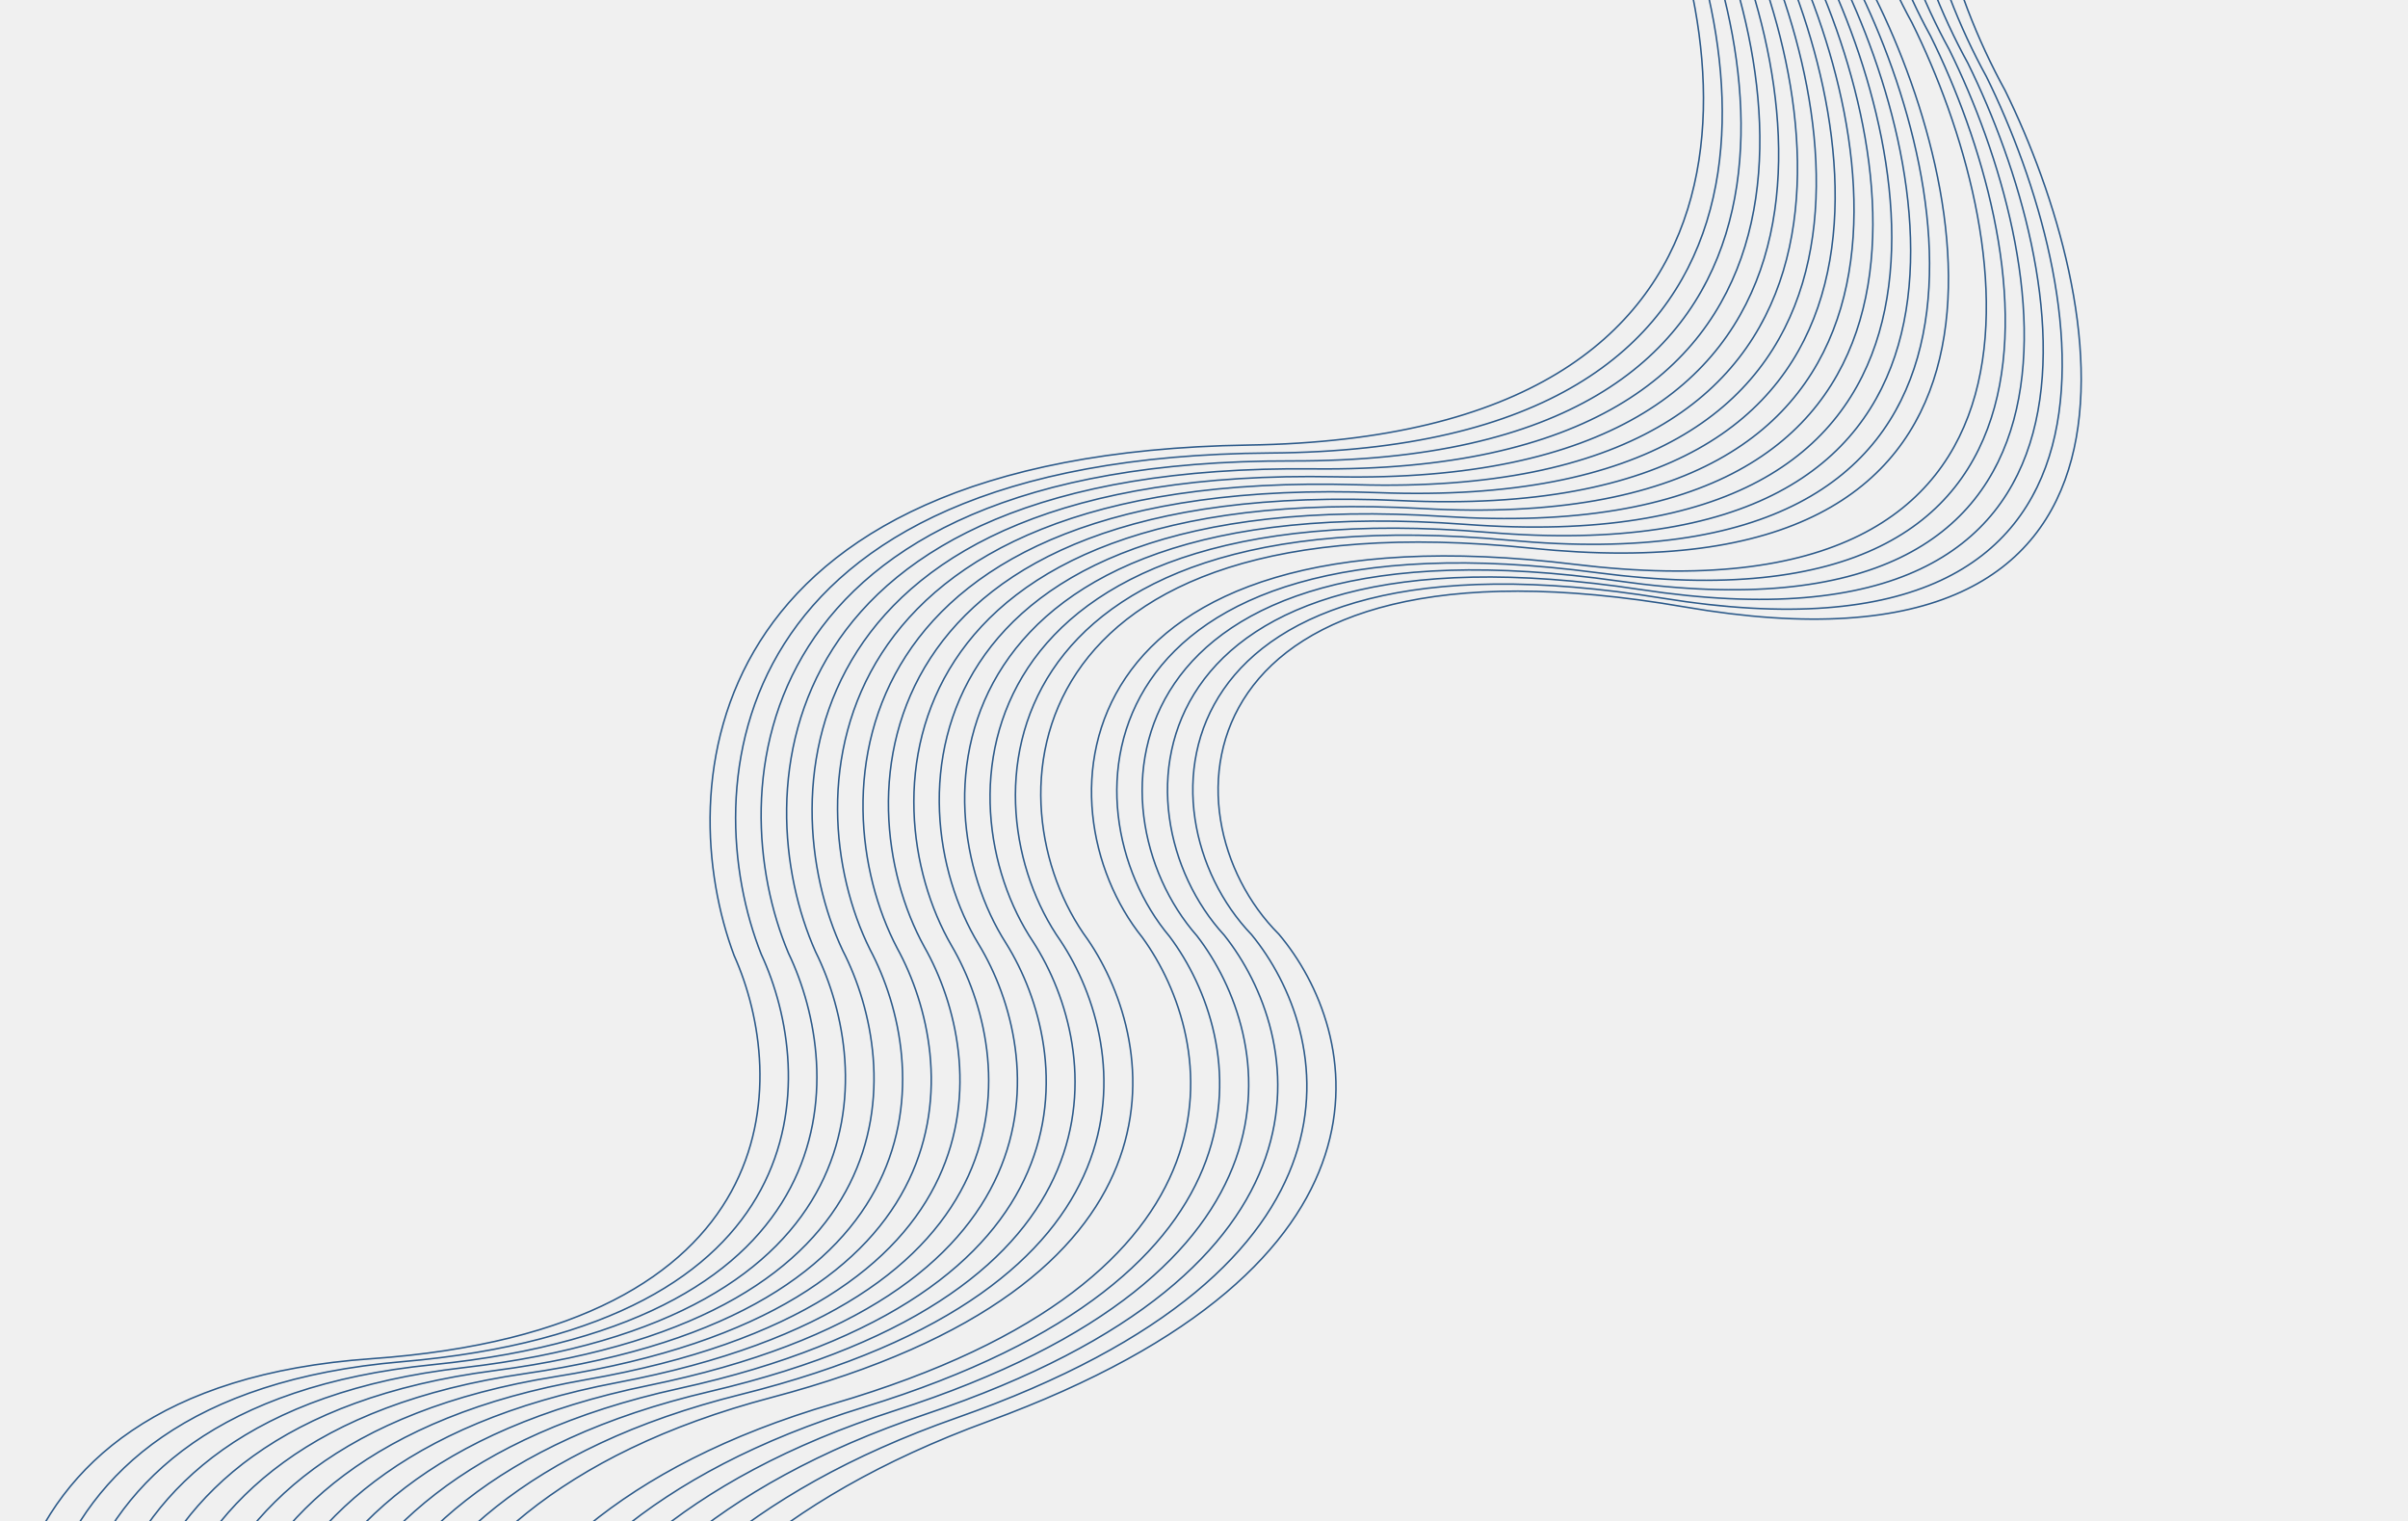
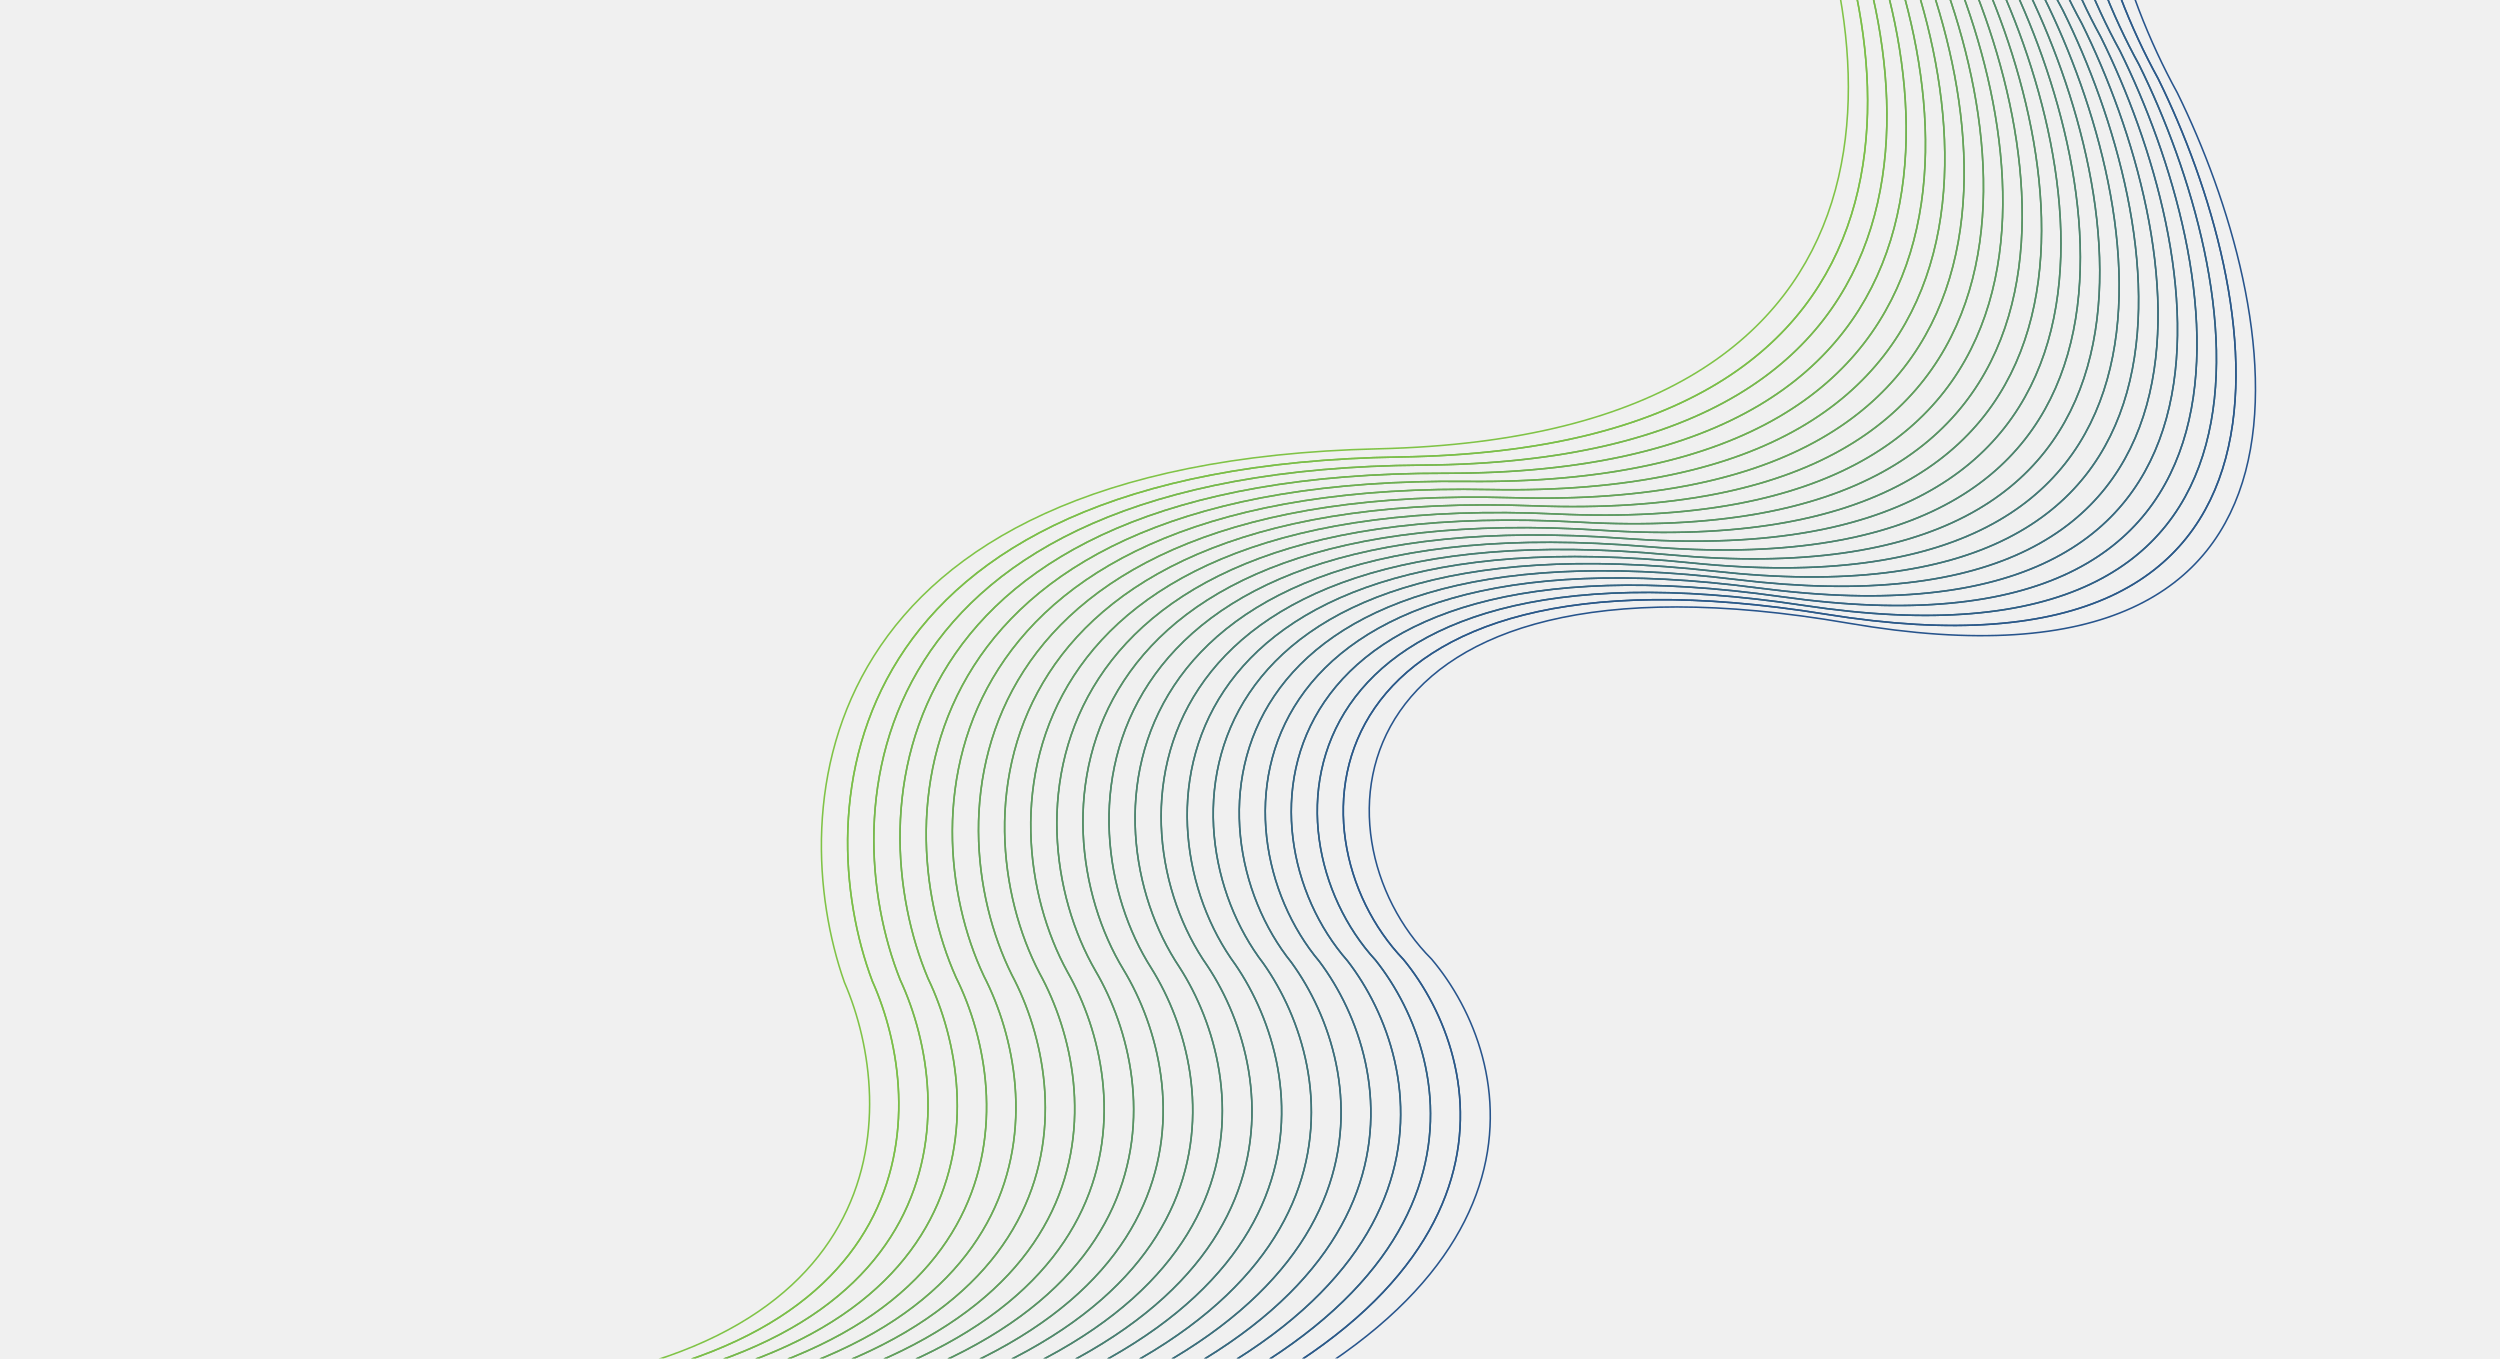
- <svg xmlns="http://www.w3.org/2000/svg" width="1711" height="1080" viewBox="0 0 1711 1080" fill="none">
-   <path fill-rule="evenodd" clip-rule="evenodd" d="M1130.33 -327.212C1110.23 -253.336 1133.75 -173.314 1161.69 -122.167L1161.69 -122.159L1161.69 -122.152C1198.1 -50.318 1228.12 57.883 1199.65 148.924C1185.4 194.466 1156.53 235.698 1106.54 265.909C1056.57 296.112 985.515 315.279 886.94 316.769C690.017 319.745 587.902 380.974 540.465 455.98C493.015 531.007 500.166 619.983 522.126 678.671C541.598 722.114 552.058 788.636 520.055 846.977C488.032 905.352 413.598 955.353 263.662 965.932C188.813 971.213 133.797 989.957 94.082 1016.87C54.373 1043.79 29.932 1078.89 16.262 1116.95C-11.087 1193.09 4.676 1281.08 27.671 1338.9L26.655 1339.3C3.606 1281.35 -12.24 1193.06 15.233 1116.58C28.975 1078.32 53.553 1043.02 93.469 1015.97C133.38 988.918 188.596 970.132 263.585 964.842C413.326 954.277 487.323 904.371 519.096 846.451C550.884 788.503 540.512 722.353 521.121 679.102L521.114 679.086L521.108 679.07C499.064 620.17 491.85 530.805 539.541 455.396C587.249 379.961 689.794 318.655 886.923 315.676C985.374 314.188 1056.22 295.045 1105.98 264.973C1155.73 234.907 1184.44 193.898 1198.6 148.598C1226.95 57.957 1197.07 -49.923 1160.72 -121.65C1132.71 -172.935 1109.07 -253.253 1129.28 -327.5C1149.5 -401.818 1213.61 -469.884 1360.74 -496.691L1360.94 -495.615C1214.1 -468.862 1150.42 -401.02 1130.33 -327.212ZM1425.18 63.97C1406.03 29.146 1388.55 -13.916 1379.52 -58.45C1370.5 -102.986 1369.95 -148.956 1384.62 -189.622C1399.29 -230.27 1429.19 -265.664 1481.17 -289.053C1533.17 -312.45 1607.29 -323.842 1710.37 -316.411L1710.45 -317.501C1607.26 -324.939 1532.95 -313.548 1480.72 -290.05C1428.48 -266.543 1398.37 -230.929 1383.59 -189.993C1368.83 -149.077 1369.4 -102.889 1378.45 -58.233C1387.5 -13.578 1405.03 29.584 1424.21 64.485C1442.38 101.44 1459.53 146.669 1469.45 192.759C1479.38 238.86 1482.07 285.78 1471.39 326.134C1460.71 366.466 1436.67 400.246 1393.07 420.131C1349.44 440.029 1286.18 446.041 1197.02 430.672C1018.54 399.905 924.681 436.493 886.281 491.831C847.889 547.158 865.137 620.942 908.266 664.085C937.269 698.426 961.744 756.86 941.011 820.604C920.274 884.359 854.255 953.602 701.851 1009.41C549.267 1065.28 472.059 1145.93 437.585 1224.13C403.118 1302.3 411.399 1377.95 429.669 1423.75L430.685 1423.34C412.512 1377.79 404.249 1302.45 438.585 1224.57C472.915 1146.7 549.859 1066.22 702.227 1010.43C854.775 954.576 921.164 885.156 942.051 820.942C962.937 756.728 938.264 697.9 909.086 663.362L909.071 663.344L909.055 663.328C866.192 620.465 849.156 547.251 887.179 492.455C925.2 437.663 1018.47 401.002 1196.84 431.749C1286.1 447.138 1349.62 441.151 1393.52 421.126C1437.45 401.088 1461.69 367.022 1472.45 326.414C1483.19 285.829 1480.47 238.719 1470.52 192.529C1460.57 146.332 1443.39 101.015 1425.19 63.992L1425.18 63.981L1425.18 63.97ZM1174.8 -112.973C1146.35 -165.047 1122.42 -246.196 1142.99 -320.446C1163.54 -394.624 1228.55 -462.093 1378.35 -486.767L1378.17 -487.845C1228.08 -463.124 1162.63 -395.437 1141.94 -320.737C1121.27 -246.113 1145.31 -164.667 1173.84 -112.457C1210.19 -40.619 1240.18 67.216 1212.18 157.361C1198.19 202.413 1169.72 243.062 1120.27 272.618C1070.82 302.181 1000.36 320.667 902.37 321.312C706.172 322.604 604.061 382.675 556.82 457.105C509.595 531.509 517.309 620.095 540.407 678.209L540.412 678.224L540.419 678.238C560.29 721.042 571.369 786.807 540.133 845.045C508.912 903.257 435.313 954.13 285.44 966.956C210.385 973.379 155.058 992.933 115.008 1020.48C74.954 1048.02 50.209 1083.54 36.293 1121.84C8.47 1198.41 23.937 1286.07 46.748 1343.41L47.764 1343C25.009 1285.81 9.622 1198.44 37.321 1122.21C51.165 1084.11 75.775 1048.79 115.628 1021.38C155.485 993.966 210.618 974.457 285.533 968.045C435.599 955.202 509.631 904.229 541.097 845.562C572.545 786.928 561.374 720.789 541.417 677.792C518.411 619.897 510.763 531.708 557.743 457.691C604.709 383.695 706.383 323.696 902.377 322.406C1000.49 321.76 1071.16 303.251 1120.83 273.556C1170.52 243.855 1199.16 202.981 1213.23 157.686C1241.35 67.14 1211.22 -41.015 1174.81 -112.957L1174.81 -112.965L1174.8 -112.973ZM1155.65 -313.679C1134.62 -239.055 1158.95 -156.78 1187.92 -103.779L1187.93 -103.771L1187.93 -103.763C1224.34 -31.712 1254.59 76.397 1226.82 166.447C1212.92 211.496 1184.51 252.011 1135.13 281.204C1085.76 310.39 1015.46 328.24 917.82 328.042C722.755 327.647 621.523 386.416 575.027 459.402C528.517 532.409 536.661 619.811 560.714 676.912C581.156 719.465 593.038 785.219 562.145 844.148C531.236 903.107 457.607 955.051 307.41 970.158C157.471 985.24 86.408 1051.23 58.385 1127.48C30.337 1203.8 45.349 1290.53 67.862 1347.11L66.847 1347.52C44.275 1290.79 29.185 1203.76 57.358 1127.11C85.555 1050.38 157.035 984.185 307.3 969.071C457.307 953.983 530.507 902.144 561.177 843.64C591.86 785.112 580.075 719.732 559.722 677.373L559.716 677.361L559.711 677.349C535.559 620.02 527.345 532.213 574.105 458.814C620.88 385.39 722.556 326.553 917.822 326.949C1015.34 327.147 1085.43 309.318 1134.58 280.263C1183.71 251.216 1211.95 210.929 1225.77 166.125C1253.42 76.476 1223.32 -31.311 1186.96 -103.261C1157.92 -156.394 1133.46 -238.972 1154.6 -313.975C1175.76 -389.056 1242.55 -456.363 1395.61 -479L1395.77 -477.918C1243 -455.324 1176.66 -388.227 1155.65 -313.679ZM1201.05 -94.585C1171.56 -148.513 1146.83 -231.914 1168.32 -306.912C1179.06 -344.395 1201.35 -379.795 1240.41 -408.393C1279.46 -436.996 1335.31 -458.812 1413.19 -469.07L1413.05 -470.154C1335.05 -459.879 1279.01 -438.016 1239.76 -409.275C1200.51 -380.529 1178.07 -344.921 1167.27 -307.213C1145.66 -231.832 1170.53 -148.126 1200.09 -94.068C1236.44 -22.008 1266.66 85.735 1239.36 174.889C1225.72 219.444 1197.71 259.37 1148.88 287.908C1100.04 316.454 1030.33 333.626 933.279 332.586C738.944 330.502 637.703 388.104 591.393 460.523C545.1 532.917 553.813 619.945 579.02 676.488L579.025 676.498L579.03 676.509C599.863 718.422 612.354 783.416 582.224 842.235C552.106 901.03 479.304 953.835 329.165 971.185C178.77 988.564 106.973 1055.57 78.428 1132.37C49.905 1209.11 64.617 1295.5 86.949 1351.63L87.965 1351.22C65.692 1295.25 51.056 1209.15 79.453 1132.75C107.827 1056.41 179.217 989.613 329.29 972.271C479.619 954.9 552.845 901.984 583.197 842.733C613.534 783.511 600.941 718.14 580.014 676.032C554.916 619.724 546.274 533.109 592.314 461.112C638.34 389.137 739.13 331.597 933.267 333.679C1030.45 334.721 1100.37 317.53 1149.43 288.852C1198.51 260.168 1226.69 220.011 1240.41 175.209C1267.83 85.654 1237.47 -22.409 1201.06 -94.569L1201.05 -94.577L1201.05 -94.585ZM1180.99 -300.145C1159.04 -224.774 1184.18 -140.246 1214.19 -85.391L1214.19 -85.383L1214.19 -85.374C1250.6 -13.106 1281.08 94.91 1254.01 183.971C1240.46 228.526 1212.52 268.324 1163.74 296.5C1114.98 324.669 1045.44 341.201 948.723 339.315C755.514 335.548 655.166 391.858 609.61 462.823C564.041 533.81 573.179 619.639 599.323 675.153C620.735 716.816 634.039 781.803 604.257 841.319C574.463 900.861 501.638 954.748 351.179 974.384C200.972 993.987 129.253 1061.59 100.529 1138.02C71.783 1214.51 86.044 1299.97 108.076 1355.33L107.06 1355.74C84.967 1300.22 70.633 1214.46 99.506 1137.63C128.4 1060.75 200.514 992.944 351.038 973.3C501.311 953.689 573.713 899.917 603.28 840.83C632.857 781.72 619.661 717.111 598.346 675.644L598.341 675.636L598.337 675.627C572.076 619.87 562.863 533.621 608.69 462.233C654.535 390.818 755.341 334.451 948.744 338.222C1045.34 340.106 1114.66 323.59 1163.2 295.554C1211.72 267.525 1239.49 227.96 1252.96 183.653C1279.91 94.994 1249.58 -12.703 1213.22 -84.875C1183.15 -139.857 1157.88 -224.692 1179.94 -300.451C1190.98 -338.349 1213.87 -373.958 1253.89 -402.396C1293.9 -430.828 1351.01 -452.076 1430.49 -461.308L1430.62 -460.222C1351.26 -451.004 1294.34 -429.801 1254.52 -401.505C1214.71 -373.213 1191.97 -337.814 1180.99 -300.145ZM1227.33 -76.197C1196.8 -131.979 1171.26 -217.633 1193.67 -293.378C1204.88 -331.233 1228.07 -366.632 1268.64 -394.616C1309.22 -422.606 1367.22 -443.196 1448.06 -451.374L1447.95 -452.462C1366.98 -444.272 1308.79 -423.641 1268.02 -395.516C1227.23 -367.386 1203.9 -331.776 1192.63 -293.688C1170.09 -217.551 1195.77 -131.585 1226.36 -75.68C1262.72 -3.397 1293.17 104.254 1266.57 192.417C1253.27 236.475 1225.73 275.679 1177.52 303.199C1129.29 330.726 1060.34 346.585 964.215 343.859C771.744 338.4 671.372 393.532 625.994 463.942C580.632 534.326 590.345 619.795 617.661 674.766L617.664 674.773L617.668 674.78C639.464 715.801 653.367 780.024 624.341 839.424C595.326 898.803 523.323 953.542 372.917 975.415C222.264 997.324 149.833 1065.93 120.59 1142.9C91.367 1219.81 105.323 1304.94 127.177 1359.85L128.193 1359.44C106.403 1304.69 92.517 1219.86 121.612 1143.29C150.686 1066.77 222.732 998.361 373.075 976.497C523.664 954.597 596.086 899.739 625.324 839.904C654.549 780.095 640.536 715.493 618.638 674.275C591.448 619.554 581.812 534.511 626.913 464.534C671.998 394.579 771.904 339.498 964.184 344.952C1060.43 347.681 1129.6 331.808 1178.06 304.148C1226.53 276.48 1254.24 237.041 1267.61 192.733C1294.34 104.167 1263.74 -3.803 1227.34 -76.18L1227.33 -76.188L1227.33 -76.197ZM1206.36 -286.611C1183.48 -210.493 1209.43 -123.712 1240.47 -67.003L1240.48 -66.994L1240.48 -66.986C1276.88 5.5 1307.6 113.424 1281.22 201.495C1268.03 245.556 1240.55 284.637 1192.38 311.796C1144.22 338.947 1075.43 354.162 979.649 350.588C788.298 343.449 688.833 397.301 644.219 466.245C599.588 535.213 609.721 619.469 637.957 673.397C660.34 714.17 675.064 778.387 646.394 838.49C617.713 898.616 545.694 954.445 394.973 978.609C244.496 1002.73 172.123 1071.94 142.698 1148.56C113.254 1225.22 126.765 1309.42 148.314 1363.55L147.298 1363.96C125.683 1309.65 112.105 1225.16 141.677 1148.16C171.269 1071.12 244.019 1001.7 394.8 977.53C545.339 953.395 616.944 897.69 645.407 838.019C673.88 778.329 659.271 714.49 636.994 673.915L636.989 673.906C608.618 619.721 598.404 535.03 643.301 465.651C688.214 396.246 788.151 342.349 979.69 349.495C1075.35 353.065 1143.92 337.863 1191.84 310.844C1239.75 283.833 1267.06 244.991 1280.18 201.181C1306.43 113.512 1275.86 5.907 1239.51 -66.487C1208.4 -123.317 1182.31 -210.411 1205.31 -286.926C1216.82 -325.204 1240.61 -360.814 1282.15 -388.637C1323.69 -416.453 1382.96 -436.468 1465.4 -443.616L1465.5 -442.526C1383.17 -435.389 1324.1 -415.412 1282.76 -387.728C1241.43 -360.05 1217.79 -324.652 1206.36 -286.611ZM1253.62 -57.809C1222.06 -115.445 1195.71 -203.352 1219.05 -279.844C1230.72 -318.072 1254.8 -353.469 1296.89 -380.84C1338.99 -408.218 1399.14 -427.582 1482.94 -433.679L1482.86 -434.769C1398.94 -428.663 1338.6 -409.265 1296.29 -381.757C1253.98 -354.243 1229.74 -318.631 1218 -280.164C1194.54 -203.27 1221.03 -115.046 1252.66 -57.292C1289.02 15.214 1319.7 122.772 1293.79 209.945C1280.85 253.506 1253.77 291.987 1206.17 318.489C1158.56 344.999 1090.37 359.544 995.171 355.132C804.564 346.299 705.061 398.96 660.614 467.36C616.183 535.735 626.898 619.647 656.324 673.045L656.327 673.051C679.085 713.18 694.399 776.633 666.479 836.614C638.568 896.576 567.362 953.249 416.69 979.645C265.779 1006.08 192.712 1076.3 162.771 1153.43C132.849 1230.51 146.049 1314.37 167.425 1368.07L168.441 1367.66C147.133 1314.14 133.997 1230.57 163.791 1153.82C193.566 1077.12 266.266 1007.11 416.878 980.722C567.729 954.294 639.347 897.494 667.47 837.075C695.586 776.675 680.148 712.839 657.278 672.512C627.999 619.375 617.372 535.911 661.531 467.955C705.675 400.022 804.697 347.399 995.121 356.224C1090.44 360.642 1158.85 346.086 1206.7 319.444C1254.57 292.794 1281.82 254.071 1294.84 210.256C1320.87 122.681 1290.04 14.803 1253.63 -57.791L1253.63 -57.8L1253.62 -57.809ZM1231.75 -273.078C1207.94 -196.211 1234.7 -107.178 1266.78 -48.615L1266.79 -48.606L1266.79 -48.597C1303.2 24.106 1334.14 131.937 1308.47 219.018C1295.62 262.586 1268.6 300.95 1221.04 327.092C1173.49 353.226 1105.46 367.122 1010.6 361.861C821.108 351.349 722.527 402.744 678.854 469.666C635.165 536.612 646.289 619.292 676.615 671.636C699.97 711.519 716.117 774.968 688.558 835.661C660.991 896.371 589.776 954.142 438.794 982.834C288.047 1011.48 215.02 1082.3 184.894 1159.09C154.751 1235.93 167.512 1318.86 188.579 1371.77L187.563 1372.18C166.426 1319.09 153.604 1235.86 183.876 1158.69C214.166 1081.48 287.551 1010.46 438.59 981.76C589.395 953.102 660.202 895.463 687.562 835.209C714.93 774.938 698.909 711.87 675.67 672.186L675.669 672.184C645.188 619.573 633.973 536.439 677.938 469.069C721.92 401.674 820.989 350.248 1010.66 360.769C1105.4 366.024 1173.21 352.135 1220.51 326.134C1267.8 300.141 1294.65 262.022 1307.42 218.709C1332.98 132.031 1302.18 24.518 1265.82 -48.099C1233.68 -106.777 1206.78 -196.13 1230.71 -273.401C1242.68 -312.059 1267.37 -347.671 1310.45 -374.877C1353.51 -402.076 1414.93 -420.859 1500.34 -425.923L1500.4 -424.831C1415.11 -419.775 1353.89 -401.024 1311.03 -373.952C1268.18 -346.888 1243.65 -311.491 1231.75 -273.078ZM1279.95 -39.421C1247.35 -98.911 1220.19 -189.071 1244.45 -266.311C1256.58 -304.91 1281.56 -340.307 1325.17 -367.065C1368.8 -393.83 1431.09 -411.968 1517.86 -415.984L1517.81 -417.076C1430.92 -413.054 1368.43 -394.888 1324.6 -367.997C1280.76 -341.099 1255.62 -305.486 1243.41 -266.639C1219.01 -188.989 1246.32 -98.506 1278.98 -38.904C1315.34 33.824 1346.26 141.291 1321.05 227.473C1308.45 270.537 1281.84 308.296 1234.86 333.779C1187.86 359.272 1120.42 372.504 1026.16 366.406C837.415 354.197 738.78 404.388 695.264 470.778C651.764 537.144 663.48 619.498 695.016 671.322C718.735 710.56 735.462 773.242 708.647 833.803C681.839 894.349 611.43 952.955 460.492 983.875C309.324 1014.84 235.621 1086.67 204.983 1163.96C174.361 1241.21 186.805 1323.81 207.703 1376.28L208.719 1375.88C187.893 1323.58 175.507 1241.28 205.999 1164.36C236.475 1087.48 309.829 1015.86 460.712 984.946C611.824 953.99 682.636 895.248 709.646 834.246C736.65 773.26 719.792 710.194 695.951 670.756L695.95 670.755C664.58 619.203 652.961 537.312 696.179 471.377C739.381 405.465 837.52 355.3 1026.09 367.497C1120.47 373.602 1188.13 360.365 1235.38 334.74C1282.64 309.107 1309.43 271.101 1322.1 227.78C1347.42 141.194 1316.36 33.409 1279.96 -39.403L1279.95 -39.412L1279.95 -39.421ZM1257.16 -259.544C1232.43 -181.93 1260 -90.644 1293.12 -30.227L1293.12 -30.218L1293.13 -30.208C1329.53 42.712 1360.71 150.451 1335.73 236.541C1323.23 279.616 1296.68 317.263 1249.72 342.388C1202.78 367.504 1135.5 380.083 1041.58 373.133C853.938 359.25 756.242 408.187 713.51 473.088C670.763 538.011 682.877 619.114 715.292 669.874L715.295 669.879C739.62 708.871 757.189 771.552 730.742 832.832C704.288 894.126 633.878 953.839 482.635 987.059C331.618 1020.23 257.937 1092.66 227.111 1169.63C196.269 1246.64 208.28 1328.31 228.864 1379.99L227.849 1380.39C207.19 1328.52 195.124 1246.56 226.096 1169.22C257.082 1091.85 331.104 1019.22 482.401 985.991C633.472 952.809 703.481 893.236 729.738 832.398C756 771.548 738.569 709.252 714.369 670.46C681.778 619.423 669.561 537.848 712.597 472.486C755.647 407.102 853.847 358.147 1041.66 372.043C1135.46 378.983 1202.51 366.408 1249.21 341.424C1295.88 316.45 1322.26 279.053 1334.68 236.237C1359.54 150.549 1328.51 43.128 1292.15 -29.711C1258.98 -90.237 1231.26 -181.849 1256.12 -259.876C1268.56 -298.914 1294.16 -334.527 1338.76 -361.116C1383.36 -387.699 1446.92 -405.25 1535.29 -408.229L1535.33 -407.137C1447.07 -404.161 1383.71 -386.636 1339.32 -360.177C1294.95 -333.726 1269.52 -298.33 1257.16 -259.544ZM1306.3 -21.033C1272.66 -82.377 1244.69 -174.79 1269.88 -252.778C1282.47 -291.749 1308.35 -327.145 1353.48 -353.29C1398.62 -379.443 1463.07 -396.354 1552.8 -398.29L1552.78 -399.383C1462.93 -397.445 1398.29 -380.511 1352.93 -354.236C1307.56 -327.954 1281.52 -292.341 1268.84 -253.114C1243.51 -174.708 1271.64 -81.966 1305.33 -20.516C1341.69 52.434 1372.84 159.809 1348.33 245.001C1336.08 287.568 1309.93 324.604 1263.56 349.069C1217.18 373.544 1150.5 385.463 1057.17 377.68C870.289 362.096 772.523 409.815 729.937 474.195C687.367 538.553 700.085 619.349 733.731 669.598C758.411 707.945 776.546 769.854 750.837 830.993C725.133 892.122 655.522 952.662 504.318 988.106C352.892 1023.6 278.552 1097.03 247.217 1174.49C215.895 1251.91 227.583 1333.24 248.003 1384.5L249.019 1384.1C228.675 1333.03 217.04 1251.99 248.23 1174.9C279.407 1097.84 353.415 1024.6 504.567 989.171C655.94 953.687 725.949 893.003 751.845 831.417C777.736 769.844 759.458 707.548 734.647 669.001L734.641 668.993C701.182 619.024 688.574 538.71 730.849 474.799C773.11 410.908 870.364 363.2 1057.08 378.769C1150.53 386.563 1217.44 374.643 1264.07 350.036C1310.73 325.42 1337.05 288.131 1349.38 245.303C1374 159.708 1342.71 52.015 1306.3 -21.014L1306.3 -21.023L1306.3 -21.033ZM1282.61 -246.011C1256.95 -167.649 1285.32 -74.11 1319.48 -11.839L1319.48 -11.829L1319.49 -11.819C1337.7 24.766 1354.65 69.96 1364.01 116.636C1373.38 163.309 1375.17 211.502 1363.03 254.065C1350.88 296.646 1324.79 333.577 1278.43 357.684C1232.1 381.782 1165.57 393.043 1072.58 384.405C886.797 367.15 789.985 413.63 748.195 476.509C706.391 539.409 719.493 618.934 753.997 668.112L754.005 668.124C779.301 706.225 798.29 768.136 772.955 830.002C747.615 891.88 678.009 953.535 526.505 991.283C375.218 1028.98 300.884 1103.01 269.357 1180.17C237.817 1257.35 249.077 1337.75 269.18 1388.21L268.164 1388.61C247.983 1337.96 236.673 1257.26 268.345 1179.75C300.029 1102.22 374.687 1027.98 526.241 990.222C677.579 952.516 746.79 891.009 771.943 829.588C797.099 768.158 778.259 706.635 753.098 668.734C718.399 619.273 705.18 539.256 747.284 475.904C789.404 412.529 886.736 366.046 1072.68 383.317C1165.55 391.943 1231.85 380.68 1277.93 356.714C1323.99 332.758 1349.9 296.084 1361.97 253.765C1374.05 211.427 1372.29 163.424 1362.94 116.852C1353.6 70.287 1336.69 25.189 1318.52 -11.323C1284.31 -73.697 1255.77 -167.568 1281.57 -246.351C1294.47 -285.768 1320.97 -321.382 1367.11 -347.355C1413.23 -373.322 1478.94 -389.64 1570.28 -390.536L1570.29 -389.442C1479.07 -388.548 1413.55 -372.249 1367.64 -346.403C1321.75 -320.564 1295.43 -285.169 1282.61 -246.011ZM1332.67 -2.644C1297.99 -65.842 1269.21 -160.507 1295.34 -239.244C1308.39 -278.588 1335.16 -313.982 1381.81 -339.515C1428.48 -365.055 1495.07 -380.74 1587.77 -380.594L1587.77 -381.688C1494.96 -381.834 1428.17 -366.132 1381.29 -340.474C1334.39 -314.809 1307.44 -279.195 1294.3 -239.588C1268.04 -160.426 1296.98 -65.426 1331.7 -2.127C1349.88 34.44 1366.82 79.554 1376.23 126.059C1385.65 172.573 1387.53 220.44 1375.63 262.53C1363.73 304.601 1338.05 340.913 1292.3 364.36C1246.52 387.818 1180.61 398.424 1088.2 388.955C903.188 369.997 806.29 415.244 764.635 477.614C722.996 539.963 736.717 619.201 772.471 667.873C798.111 705.329 817.656 766.466 793.053 828.184C768.452 889.897 699.64 952.37 548.169 992.339C396.485 1032.36 321.509 1107.4 289.476 1185.02C257.455 1262.61 268.387 1342.68 288.329 1392.72L289.344 1392.32C269.483 1342.47 258.597 1262.71 290.487 1185.44C322.364 1108.19 397.025 1033.35 548.448 993.396C700.082 953.384 769.286 890.759 794.069 828.589C818.848 766.429 799.148 704.904 773.367 667.247L773.362 667.24L773.357 667.232C737.808 618.845 724.213 540.109 765.545 478.221C806.864 416.353 903.233 371.1 1088.09 390.043C1180.61 399.524 1246.77 388.922 1292.8 365.333C1338.85 341.734 1364.71 305.162 1376.68 262.827C1388.65 220.512 1386.74 172.454 1377.3 125.842C1367.86 79.225 1350.89 34.016 1332.68 -2.624L1332.67 -2.634L1332.67 -2.644ZM1359.07 15.968C1323.36 -49.083 1293.77 -146.002 1320.82 -225.487C1334.33 -265.203 1361.99 -300.597 1410.17 -325.517C1458.36 -350.445 1527.1 -364.904 1622.77 -362.677L1622.79 -363.77C1527.02 -365.999 1458.08 -351.529 1409.67 -326.488C1361.24 -301.44 1333.39 -265.825 1319.78 -225.839C1292.59 -145.922 1322.34 -48.662 1358.1 16.484C1376.28 53.162 1393.27 98.309 1402.84 144.695C1412.4 191.091 1414.51 238.688 1402.96 280.282C1391.41 321.856 1366.2 357.445 1321.06 379.874C1275.9 402.315 1210.74 411.608 1119.26 400.453C936.116 378.121 840.086 420.895 799.361 481.256C758.651 541.596 773.376 619.275 811.238 666.37C837.84 702.936 858.794 763.3 835.297 825.598C811.8 887.894 743.785 952.302 592.048 996.794C440.107 1041.35 364.494 1117.99 331.763 1195.77C299.043 1273.53 309.218 1352.33 328.682 1401.17L329.698 1400.76C310.319 1352.14 300.182 1273.64 332.771 1196.2C365.349 1118.78 440.663 1042.32 592.355 997.843C744.251 953.304 812.65 888.737 836.32 825.983C859.987 763.237 838.866 702.482 812.115 665.716L812.107 665.705L812.099 665.695C774.461 618.889 759.88 541.73 800.268 481.867C840.645 422.021 936.129 379.224 1119.13 401.539C1210.72 412.707 1276.12 403.424 1321.55 380.853C1366.99 358.272 1392.39 322.415 1404.01 280.574C1415.63 238.753 1413.49 190.966 1403.91 144.475C1394.32 97.978 1377.29 52.738 1359.08 15.989L1359.07 15.978L1359.07 15.968ZM1333.56 -218.471C1306.05 -138.612 1336.05 -40.567 1372.28 25.411L1372.28 25.422L1372.29 25.432C1390.5 62.236 1407.56 107.491 1417.22 153.928C1426.87 200.359 1429.13 248.011 1417.68 289.585C1406.23 331.179 1381.07 366.678 1335.93 388.751C1290.81 410.812 1225.79 419.436 1134.66 407.423C952.584 383.422 857.542 424.992 817.636 483.827C777.721 542.677 792.794 619.047 831.477 665.064L831.486 665.076L831.496 665.088C858.732 701.408 880.563 761.778 857.452 824.818C834.339 887.864 766.342 953.401 614.316 1000.2C462.488 1046.94 386.848 1124.2 353.92 1201.71C320.982 1279.24 330.744 1357.11 349.881 1405.12L348.866 1405.52C329.64 1357.3 319.844 1279.13 352.914 1201.29C385.993 1123.42 461.925 1045.97 613.994 999.159C765.865 952.404 833.481 887.029 856.426 824.441C879.37 761.855 857.712 701.877 830.63 665.756C791.714 619.451 776.485 542.551 816.732 483.213C856.991 423.857 952.587 382.32 1134.8 406.339C1225.82 418.337 1290.59 409.7 1335.45 387.768C1380.28 365.848 1405.25 330.62 1416.63 289.295C1428.01 247.949 1425.78 200.487 1416.15 154.151C1406.51 107.824 1389.48 62.661 1371.31 25.928C1335.04 -40.142 1304.87 -138.532 1332.53 -218.827C1346.37 -259.003 1374.68 -294.618 1423.87 -319.358C1473.04 -344.09 1543.05 -357.945 1640.31 -354.673L1640.27 -353.581C1543.12 -356.848 1473.31 -343.003 1424.36 -318.381C1375.42 -293.768 1347.31 -258.374 1333.56 -218.471ZM1385.49 34.938C1348.74 -31.968 1318.35 -131.139 1346.32 -211.372C1360.29 -251.461 1388.85 -286.855 1438.55 -311.162C1488.26 -335.478 1559.15 -348.71 1657.79 -344.401L1657.83 -345.494C1559.09 -349.807 1488 -336.568 1438.07 -312.144C1388.12 -287.713 1359.36 -252.098 1345.29 -211.732C1317.16 -131.059 1347.73 -31.541 1384.53 35.454C1402.7 72.242 1419.76 117.422 1429.46 163.69C1439.17 209.967 1441.52 257.294 1430.31 298.392C1419.11 339.469 1394.36 374.334 1349.84 395.746C1305.3 417.169 1240.9 425.15 1150.35 412.309C969.065 386.603 873.902 426.903 834.108 485.255C794.326 543.589 810.058 619.71 850.029 665.226C877.59 700.902 899.953 760.494 877.561 823.369C855.168 886.249 787.952 952.591 635.948 1001.61C483.75 1050.69 407.499 1128.94 374.071 1206.88C340.652 1284.81 350.069 1362.35 369.056 1409.97L370.071 1409.56C351.175 1362.17 341.788 1284.93 375.076 1207.31C408.354 1129.72 484.321 1051.65 636.283 1002.65C788.44 953.582 856.035 887.074 878.591 823.736C901.146 760.402 878.604 700.418 850.883 664.543L850.872 664.53L850.861 664.517C811.134 619.289 795.568 543.708 835.011 485.871C874.446 428.046 969.045 387.704 1150.19 413.392C1240.86 426.248 1305.5 418.284 1350.32 396.731C1395.15 375.167 1420.09 340.027 1431.36 298.679C1442.63 257.353 1440.26 209.836 1430.53 163.465C1420.8 117.088 1403.71 71.817 1385.5 34.959L1385.5 34.948L1385.49 34.938ZM1354.26 -75.035C1363.07 -31.391 1380.09 10.645 1398.71 44.543L1398.72 44.554L1398.72 44.565C1416.93 81.477 1434.05 126.764 1443.86 173.081C1453.66 219.391 1456.15 266.773 1445.05 307.852C1433.95 348.953 1409.25 383.735 1364.71 404.791C1320.2 425.834 1255.93 433.139 1165.73 419.439C985.515 392.064 891.358 431.179 852.395 487.993C813.425 544.817 829.481 619.609 870.253 664.048L870.266 664.062L870.278 664.077C898.485 699.506 921.737 759.105 899.739 822.732C877.739 886.362 810.546 953.841 658.259 1005.17C506.161 1056.44 429.869 1135.3 396.24 1212.99C362.603 1290.7 371.615 1367.3 390.27 1414.08L389.255 1414.49C370.507 1367.48 361.468 1290.57 395.237 1212.56C429.013 1134.53 505.583 1055.48 657.91 1004.13C810.047 952.856 876.864 885.546 898.705 822.375C920.544 759.21 897.477 700.004 869.435 664.773C828.412 620.048 812.175 544.706 851.493 487.375C890.823 430.027 985.552 390.964 1165.9 418.358C1255.98 432.042 1320.01 424.717 1364.24 403.802C1408.46 382.899 1432.97 348.395 1444 307.567C1455.03 266.717 1452.57 219.526 1442.79 173.307C1433.01 127.099 1415.92 81.903 1397.75 45.06C1379.08 11.084 1362.02 -31.052 1353.19 -74.819C1344.35 -118.586 1343.75 -164.02 1358.05 -204.558C1372.36 -245.114 1401.57 -280.729 1452.28 -304.852C1502.98 -328.967 1575.15 -341.59 1675.37 -336.235L1675.31 -335.143C1575.19 -340.493 1503.23 -327.874 1452.75 -303.865C1402.29 -279.863 1373.29 -244.469 1359.08 -204.194C1344.87 -163.902 1345.45 -118.682 1354.26 -75.035ZM1411.94 54.222C1393.06 19.861 1375.81 -22.688 1366.89 -66.777C1357.97 -110.869 1357.4 -156.464 1371.85 -196.943C1386.29 -237.404 1415.74 -272.798 1466.96 -296.493C1518.2 -320.197 1591.24 -332.202 1692.84 -325.812L1692.9 -326.903C1591.2 -333.299 1517.96 -321.292 1466.5 -297.486C1415.02 -273.671 1385.36 -238.056 1370.82 -197.31C1356.29 -156.583 1356.88 -110.772 1365.82 -66.56C1374.76 -22.349 1392.05 20.3 1410.98 54.739C1429.15 91.638 1446.27 136.849 1456.12 182.998C1465.97 229.158 1468.55 276.214 1457.69 316.816C1446.84 357.396 1422.56 391.538 1378.65 411.932C1334.72 432.338 1271.08 439.007 1181.46 424.48C1002.05 395.4 907.75 433.226 868.885 489.568C830.03 545.897 846.772 620.46 888.848 664.394C917.371 699.18 941.142 758 919.856 821.455C898.567 884.918 832.149 953.194 679.878 1006.74C527.423 1060.34 450.534 1140.2 416.409 1218.31C382.291 1296.4 390.951 1372.68 409.46 1419.08L410.475 1418.68C392.061 1372.51 383.424 1296.54 417.411 1218.75C451.39 1140.97 528.008 1061.3 680.241 1007.77C832.659 954.174 899.45 885.724 920.893 821.803C942.335 757.882 918.372 698.668 889.68 663.685L889.667 663.668L889.652 663.653C847.835 620.002 831.288 545.999 869.785 490.189C908.277 434.387 1001.99 396.499 1181.28 425.56C1271.02 440.104 1334.91 433.458 1379.12 412.924C1423.35 392.377 1447.82 357.953 1458.75 317.098C1469.67 276.266 1467.06 229.021 1457.19 182.77C1447.31 136.514 1430.16 91.211 1411.95 54.244L1411.95 54.233L1411.94 54.222Z" fill="#2B5989" />
+ <svg xmlns="http://www.w3.org/2000/svg" width="1730" height="940" viewBox="0 0 1730 940" fill="none">
+   <g clip-path="url(#clip0_2_27)">
+     <path d="M89.079 1334.99C42.554 1218.01 24.357 979.891 323.769 963.273C623.182 946.655 622.235 767.333 584.334 679.75C542.425 560.582 557.585 319.915 953.498 310.586C1349.41 301.257 1302.86 12.242 1230.1 -131.099C1175.19 -231.68 1137.39 -447.275 1425.43 -505" stroke="#7FC346" stroke-width="1.093" />
+     <path d="M512.177 1423.54C475.734 1332.19 479.087 1121.58 784.039 1009.92C1088.99 898.259 1048.86 732.591 990.669 663.715C904.664 577.71 922.084 369.696 1278.93 431.211C1635.78 492.726 1579.46 212.191 1506.7 64.234C1430.05 -75.22 1379.88 -346.693 1792.41 -316.956" stroke="#27548C" stroke-width="1.093" />
+     <path d="M109.163 1339.1C63.118 1223.34 45.947 986.531 345.624 965.387C645.3 944.243 642.486 765.571 603.62 678.878C559.611 561.29 574.879 322.178 968.931 316.222C1362.98 310.267 1315.97 21.656 1243.21 -121.905C1187.26 -224.337 1148.87 -442.593 1442.84 -496.153" stroke="#7BBE49" stroke-width="1.093" />
+     <path d="M129.256 1343.21C83.691 1228.67 67.546 993.17 367.486 967.501C667.426 941.831 662.747 763.81 622.915 678.007C576.806 561.998 592.181 324.441 984.373 321.859C1376.57 319.277 1329.09 31.07 1256.32 -112.711C1199.34 -216.994 1160.36 -437.911 1460.26 -487.306" stroke="#77B84D" stroke-width="1.093" />
+     <path d="M149.354 1347.32C104.27 1234 89.151 999.81 389.355 969.614C689.559 939.419 683.013 762.048 642.215 677.136C594.007 562.707 609.489 326.704 999.821 327.496C1390.15 328.287 1342.21 40.484 1269.44 -103.516C1211.43 -209.651 1171.86 -433.228 1477.69 -478.459" stroke="#72B350" stroke-width="1.093" />
+     <path d="M169.457 1351.43C124.852 1239.33 110.76 1006.45 411.228 971.728C711.695 937.007 703.283 760.286 661.519 676.265C611.211 563.415 626.801 328.967 1015.27 333.132C1403.74 337.297 1355.33 49.898 1282.57 -94.323C1223.52 -202.308 1183.36 -428.546 1495.12 -469.612" stroke="#6EAE53" stroke-width="1.093" />
+     <path d="M189.568 1355.54C145.443 1244.66 132.377 1013.09 433.109 973.842C733.84 934.595 723.562 758.524 680.832 675.394C628.424 564.123 644.122 331.23 1030.73 338.769C1417.34 346.307 1368.47 59.312 1295.71 -85.128C1235.62 -194.965 1194.87 -423.864 1512.56 -460.765" stroke="#6AA957" stroke-width="1.093" />
+     <path d="M209.685 1359.64C166.041 1249.99 154.001 1019.73 454.996 975.956C755.991 932.183 743.847 756.762 700.151 674.523C645.643 564.831 661.449 333.493 1046.2 344.405C1430.95 355.317 1381.61 68.725 1308.85 -75.934C1247.73 -187.622 1206.39 -419.182 1530 -451.918" stroke="#66A35A" stroke-width="1.093" />
+     <path d="M229.806 1363.75C186.642 1255.32 175.628 1026.37 476.887 978.069C778.146 929.771 764.136 755 719.473 673.652C662.866 565.539 678.779 335.756 1061.67 350.042C1444.56 364.327 1394.76 78.139 1321.99 -66.74C1259.84 -180.279 1217.91 -414.5 1547.45 -443.071" stroke="#629E5D" stroke-width="1.093" />
+     <path d="M249.933 1367.86C207.249 1260.65 197.261 1033.01 498.784 980.184C800.307 927.359 784.431 753.239 738.802 672.781C680.095 566.247 696.116 338.019 1077.15 355.678C1458.18 373.338 1407.91 87.553 1335.14 -57.546C1271.95 -172.936 1229.44 -409.818 1564.9 -434.224" stroke="#5D9961" stroke-width="1.093" />
+     <path d="M270.071 1371.97C227.867 1265.98 218.906 1039.65 520.692 982.297C822.479 924.947 804.736 751.476 758.142 671.91C697.335 566.955 713.463 340.282 1092.63 361.315C1471.8 382.347 1421.07 96.967 1348.3 -48.352C1284.08 -165.593 1240.98 -405.136 1582.37 -425.377" stroke="#599364" stroke-width="1.093" />
+     <path d="M290.211 1376.08C248.487 1271.31 240.552 1046.29 542.602 984.411C844.652 922.535 825.044 749.715 777.483 671.039C714.576 567.664 730.813 342.545 1108.12 366.952C1485.43 391.358 1434.23 106.381 1361.47 -39.158C1296.21 -158.25 1252.51 -400.454 1599.84 -416.53" stroke="#558E67" stroke-width="1.093" />
+     <path d="M310.357 1380.19C269.113 1276.64 262.204 1052.93 564.518 986.525C866.832 920.123 845.357 747.953 796.831 670.168C731.824 568.372 748.168 344.808 1123.62 372.588C1499.07 400.368 1447.4 115.795 1374.64 -29.964C1308.34 -150.907 1264.06 -395.772 1617.31 -407.683" stroke="#51896B" stroke-width="1.093" />
+     <path d="M330.511 1384.3C289.747 1281.97 283.864 1059.57 586.442 988.638C889.02 917.711 865.68 746.191 816.187 669.297C749.081 569.08 765.532 347.071 1139.12 378.225C1512.71 409.378 1460.58 125.209 1387.82 -20.77C1320.48 -143.564 1275.61 -391.089 1634.79 -398.836" stroke="#4D846E" stroke-width="1.093" />
+     <path d="M350.672 1388.41C310.388 1287.3 305.532 1066.21 608.373 990.752C911.215 915.299 886.008 744.429 835.55 668.426C766.343 569.788 782.902 349.334 1154.63 383.861C1526.36 418.388 1473.76 134.623 1401 -11.576C1332.63 -136.221 1287.17 -386.407 1652.28 -389.989" stroke="#497E71" stroke-width="1.093" />
+     <path d="M370.837 1392.52C331.033 1292.63 327.203 1072.85 630.308 992.867C933.413 912.888 906.341 742.668 854.916 667.556C783.61 570.497 800.276 351.599 1170.14 389.499C1540.01 427.399 1486.95 144.038 1414.19 -2.381C1344.79 -128.877 1298.74 -381.724 1669.77 -381.141" stroke="#447975" stroke-width="1.093" />
+     <path d="M391.01 1396.69C351.687 1298.02 348.882 1079.55 652.252 995.045C955.621 910.54 926.682 740.971 874.291 666.749C800.885 571.27 817.659 353.926 1185.67 395.2C1553.68 436.474 1500.15 153.516 1427.39 6.878C1356.95 -121.47 1310.31 -376.978 1687.27 -372.23" stroke="#407478" stroke-width="1.093" />
+     <path d="M411.19 1400.96C372.346 1303.51 370.568 1086.35 674.201 997.319C977.834 908.287 947.029 739.368 893.673 666.038C818.167 572.138 835.049 356.349 1201.2 400.996C1567.34 445.643 1513.35 163.089 1440.59 16.231C1369.12 -113.967 1321.89 -372.136 1704.78 -363.223" stroke="#3C6E7B" stroke-width="1.093" />
+     <path d="M431.373 1405.32C393.01 1309.09 392.258 1093.24 696.155 999.681C1000.05 906.124 967.381 737.855 913.058 665.416C835.453 573.095 852.442 358.86 1216.73 406.881C1581.02 454.902 1526.56 172.752 1453.8 25.674C1381.29 -106.375 1333.47 -367.205 1722.29 -354.127" stroke="#38697F" stroke-width="1.093" />
+     <path d="M451.564 1409.76C413.681 1314.75 413.955 1100.21 718.115 1002.13C1022.28 904.045 987.739 736.426 932.45 664.877C852.745 574.135 869.842 361.456 1232.27 412.851C1594.7 464.245 1539.78 182.499 1467.01 35.201C1393.47 -98.7 1345.06 -362.19 1739.81 -344.947" stroke="#346482" stroke-width="1.093" />
+     <path d="M471.762 1414.29C434.36 1320.49 435.66 1107.26 740.084 1004.65C1044.51 902.044 1008.11 735.076 951.851 664.417C870.046 575.255 887.25 364.13 1247.82 418.898C1608.38 473.666 1553 192.324 1480.23 44.806C1405.65 -90.945 1356.66 -357.097 1757.34 -335.689" stroke="#2F5F85" stroke-width="1.093" />
+     <path d="M491.968 1418.88C455.045 1326.31 457.371 1114.39 762.059 1007.25C1066.75 900.117 1028.48 733.799 971.258 664.031C887.353 576.448 904.665 366.878 1263.37 425.02C1622.08 483.162 1566.23 202.223 1493.46 54.485C1417.85 -83.117 1368.27 -351.93 1774.87 -326.357" stroke="#2B5989" stroke-width="1.093" />
+     <path d="M109.163 1339.1C63.118 1223.34 45.947 986.531 345.624 965.387C645.3 944.243 642.486 765.571 603.62 678.878C559.611 561.29 574.879 322.178 968.931 316.222C1362.98 310.267 1315.97 21.656 1243.21 -121.905C1187.26 -224.337 1148.87 -442.593 1442.84 -496.153" stroke="#7BBE49" stroke-width="1.093" />
+     <path d="M129.256 1343.21C83.691 1228.67 67.546 993.17 367.486 967.501C667.426 941.831 662.747 763.81 622.915 678.007C576.806 561.998 592.181 324.441 984.373 321.859C1376.57 319.277 1329.09 31.07 1256.32 -112.711C1199.34 -216.994 1160.36 -437.911 1460.26 -487.306" stroke="#77B84D" stroke-width="1.093" />
+     <path d="M149.354 1347.32C104.27 1234 89.151 999.81 389.355 969.614C689.559 939.419 683.013 762.048 642.215 677.136C594.007 562.707 609.489 326.704 999.821 327.496C1390.15 328.287 1342.21 40.484 1269.44 -103.516C1211.43 -209.651 1171.86 -433.228 1477.69 -478.459" stroke="#72B350" stroke-width="1.093" />
+     <path d="M169.457 1351.43C124.852 1239.33 110.76 1006.45 411.228 971.728C711.695 937.007 703.283 760.286 661.519 676.265C611.211 563.415 626.801 328.967 1015.27 333.132C1403.74 337.297 1355.33 49.898 1282.57 -94.323C1223.52 -202.308 1183.36 -428.546 1495.12 -469.612" stroke="#6EAE53" stroke-width="1.093" />
+     <path d="M189.568 1355.54C145.443 1244.66 132.377 1013.09 433.109 973.842C733.84 934.595 723.562 758.524 680.832 675.394C628.424 564.123 644.122 331.23 1030.73 338.769C1417.34 346.307 1368.47 59.312 1295.71 -85.128C1235.62 -194.965 1194.87 -423.864 1512.56 -460.765" stroke="#6AA957" stroke-width="1.093" />
+     <path d="M209.685 1359.64C166.041 1249.99 154.001 1019.73 454.996 975.956C755.991 932.183 743.847 756.762 700.151 674.523C645.643 564.831 661.449 333.493 1046.2 344.405C1430.95 355.317 1381.61 68.725 1308.85 -75.934C1247.73 -187.622 1206.39 -419.182 1530 -451.918" stroke="#66A35A" stroke-width="1.093" />
+     <path d="M229.806 1363.75C186.642 1255.32 175.628 1026.37 476.887 978.069C778.146 929.771 764.136 755 719.473 673.652C662.866 565.539 678.779 335.756 1061.67 350.042C1444.56 364.327 1394.76 78.139 1321.99 -66.74C1259.84 -180.279 1217.91 -414.5 1547.45 -443.071" stroke="#629E5D" stroke-width="1.093" />
+     <path d="M249.933 1367.86C207.249 1260.65 197.261 1033.01 498.784 980.184C800.307 927.359 784.431 753.239 738.802 672.781C680.095 566.247 696.116 338.019 1077.15 355.678C1458.18 373.338 1407.91 87.553 1335.14 -57.546C1271.95 -172.936 1229.44 -409.818 1564.9 -434.224" stroke="#5D9961" stroke-width="1.093" />
+     <path d="M270.071 1371.97C227.867 1265.98 218.906 1039.65 520.692 982.297C822.479 924.947 804.736 751.476 758.142 671.91C697.335 566.955 713.463 340.282 1092.63 361.315C1471.8 382.347 1421.07 96.967 1348.3 -48.352C1284.08 -165.593 1240.98 -405.136 1582.37 -425.377" stroke="#599364" stroke-width="1.093" />
+     <path d="M290.211 1376.08C248.487 1271.31 240.552 1046.29 542.602 984.411C844.652 922.535 825.044 749.715 777.483 671.039C714.576 567.664 730.813 342.545 1108.12 366.952C1485.43 391.358 1434.23 106.381 1361.47 -39.158C1296.21 -158.25 1252.51 -400.454 1599.84 -416.53" stroke="#558E67" stroke-width="1.093" />
+     <path d="M310.357 1380.19C269.113 1276.64 262.204 1052.93 564.518 986.525C866.832 920.123 845.357 747.953 796.831 670.168C731.824 568.372 748.168 344.808 1123.62 372.588C1499.07 400.368 1447.4 115.795 1374.64 -29.964C1308.34 -150.907 1264.06 -395.772 1617.31 -407.683" stroke="#51896B" stroke-width="1.093" />
+     <path d="M330.511 1384.3C289.747 1281.97 283.864 1059.57 586.442 988.638C889.02 917.711 865.68 746.191 816.187 669.297C749.081 569.08 765.532 347.071 1139.12 378.225C1512.71 409.378 1460.58 125.209 1387.82 -20.77C1320.48 -143.564 1275.61 -391.089 1634.79 -398.836" stroke="#4D846E" stroke-width="1.093" />
+     <path d="M350.672 1388.41C310.388 1287.3 305.532 1066.21 608.373 990.752C911.215 915.299 886.008 744.429 835.55 668.426C766.343 569.788 782.902 349.334 1154.63 383.861C1526.36 418.388 1473.76 134.623 1401 -11.576C1332.63 -136.221 1287.17 -386.407 1652.28 -389.989" stroke="#497E71" stroke-width="1.093" />
+     <path d="M370.837 1392.52C331.033 1292.63 327.203 1072.85 630.308 992.867C933.413 912.888 906.341 742.668 854.916 667.556C783.61 570.497 800.276 351.599 1170.14 389.499C1540.01 427.399 1486.95 144.038 1414.19 -2.381C1344.79 -128.877 1298.74 -381.724 1669.77 -381.141" stroke="#447975" stroke-width="1.093" />
+     <path d="M391.01 1396.69C351.687 1298.02 348.882 1079.55 652.252 995.045C955.621 910.54 926.682 740.971 874.291 666.749C800.885 571.27 817.659 353.926 1185.67 395.2C1553.68 436.474 1500.15 153.516 1427.39 6.878C1356.95 -121.47 1310.31 -376.978 1687.27 -372.23" stroke="#407478" stroke-width="1.093" />
+     <path d="M411.19 1400.96C372.346 1303.51 370.568 1086.35 674.201 997.319C977.834 908.287 947.029 739.368 893.673 666.038C818.167 572.138 835.049 356.349 1201.2 400.996C1567.34 445.643 1513.35 163.089 1440.59 16.231C1369.12 -113.967 1321.89 -372.136 1704.78 -363.223" stroke="#3C6E7B" stroke-width="1.093" />
+     <path d="M431.373 1405.32C393.01 1309.09 392.258 1093.24 696.155 999.681C1000.05 906.124 967.381 737.855 913.058 665.416C835.453 573.095 852.442 358.86 1216.73 406.881C1581.02 454.902 1526.56 172.752 1453.8 25.674C1381.29 -106.375 1333.47 -367.205 1722.29 -354.127" stroke="#38697F" stroke-width="1.093" />
+     <path d="M451.564 1409.76C413.681 1314.75 413.955 1100.21 718.115 1002.13C1022.28 904.045 987.739 736.426 932.45 664.877C852.745 574.135 869.842 361.456 1232.27 412.851C1594.7 464.245 1539.78 182.499 1467.01 35.201C1393.47 -98.7 1345.06 -362.19 1739.81 -344.947" stroke="#346482" stroke-width="1.093" />
+     <path d="M471.762 1414.29C434.36 1320.49 435.66 1107.26 740.084 1004.65C1044.51 902.044 1008.11 735.076 951.851 664.417C870.046 575.255 887.25 364.13 1247.82 418.898C1608.38 473.666 1553 192.324 1480.23 44.806C1405.65 -90.945 1356.66 -357.097 1757.34 -335.689" stroke="#2F5F85" stroke-width="1.093" />
+     <path d="M491.968 1418.88C455.045 1326.31 457.371 1114.39 762.059 1007.25C1066.75 900.117 1028.48 733.799 971.258 664.031C887.353 576.448 904.665 366.878 1263.37 425.02C1622.08 483.162 1566.23 202.223 1493.46 54.485C1417.85 -83.117 1368.27 -351.93 1774.87 -326.357" stroke="#2B5989" stroke-width="1.093" />
+   </g>
+   <defs>
+     <clipPath id="clip0_2_27">
+       <rect width="1730" height="1445" fill="white" transform="translate(0 -505)" />
+     </clipPath>
+   </defs>
</svg>
